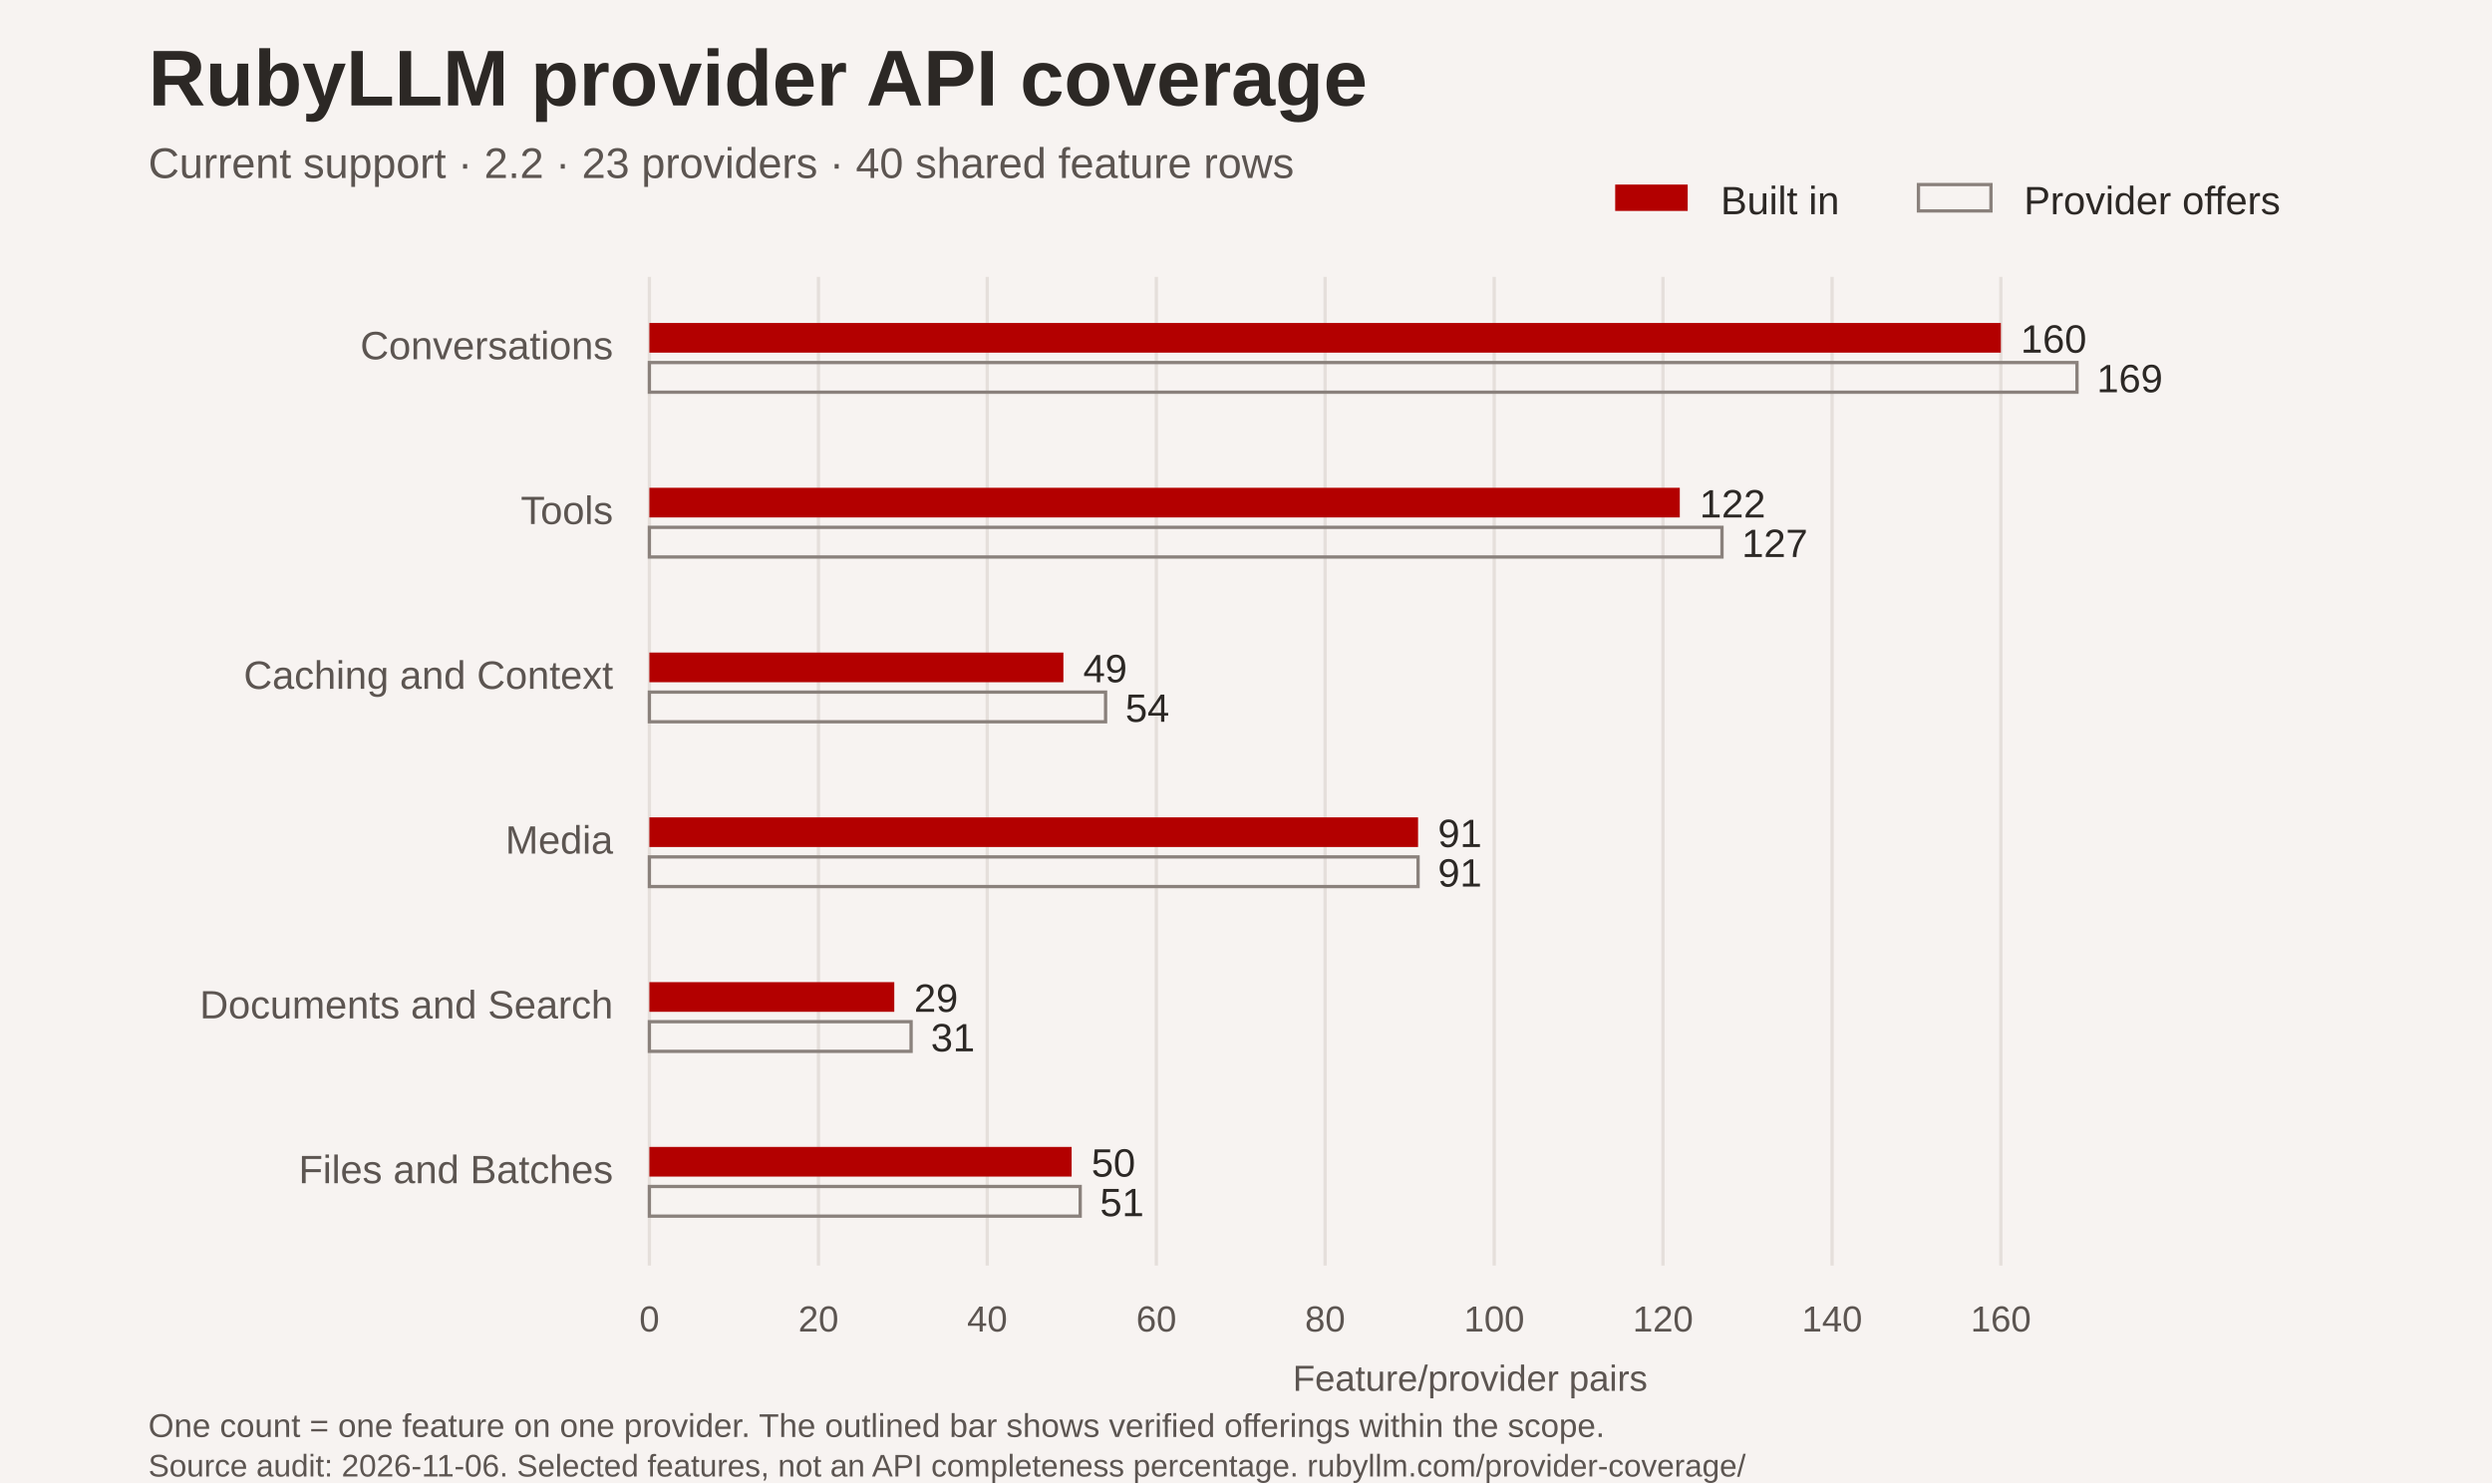
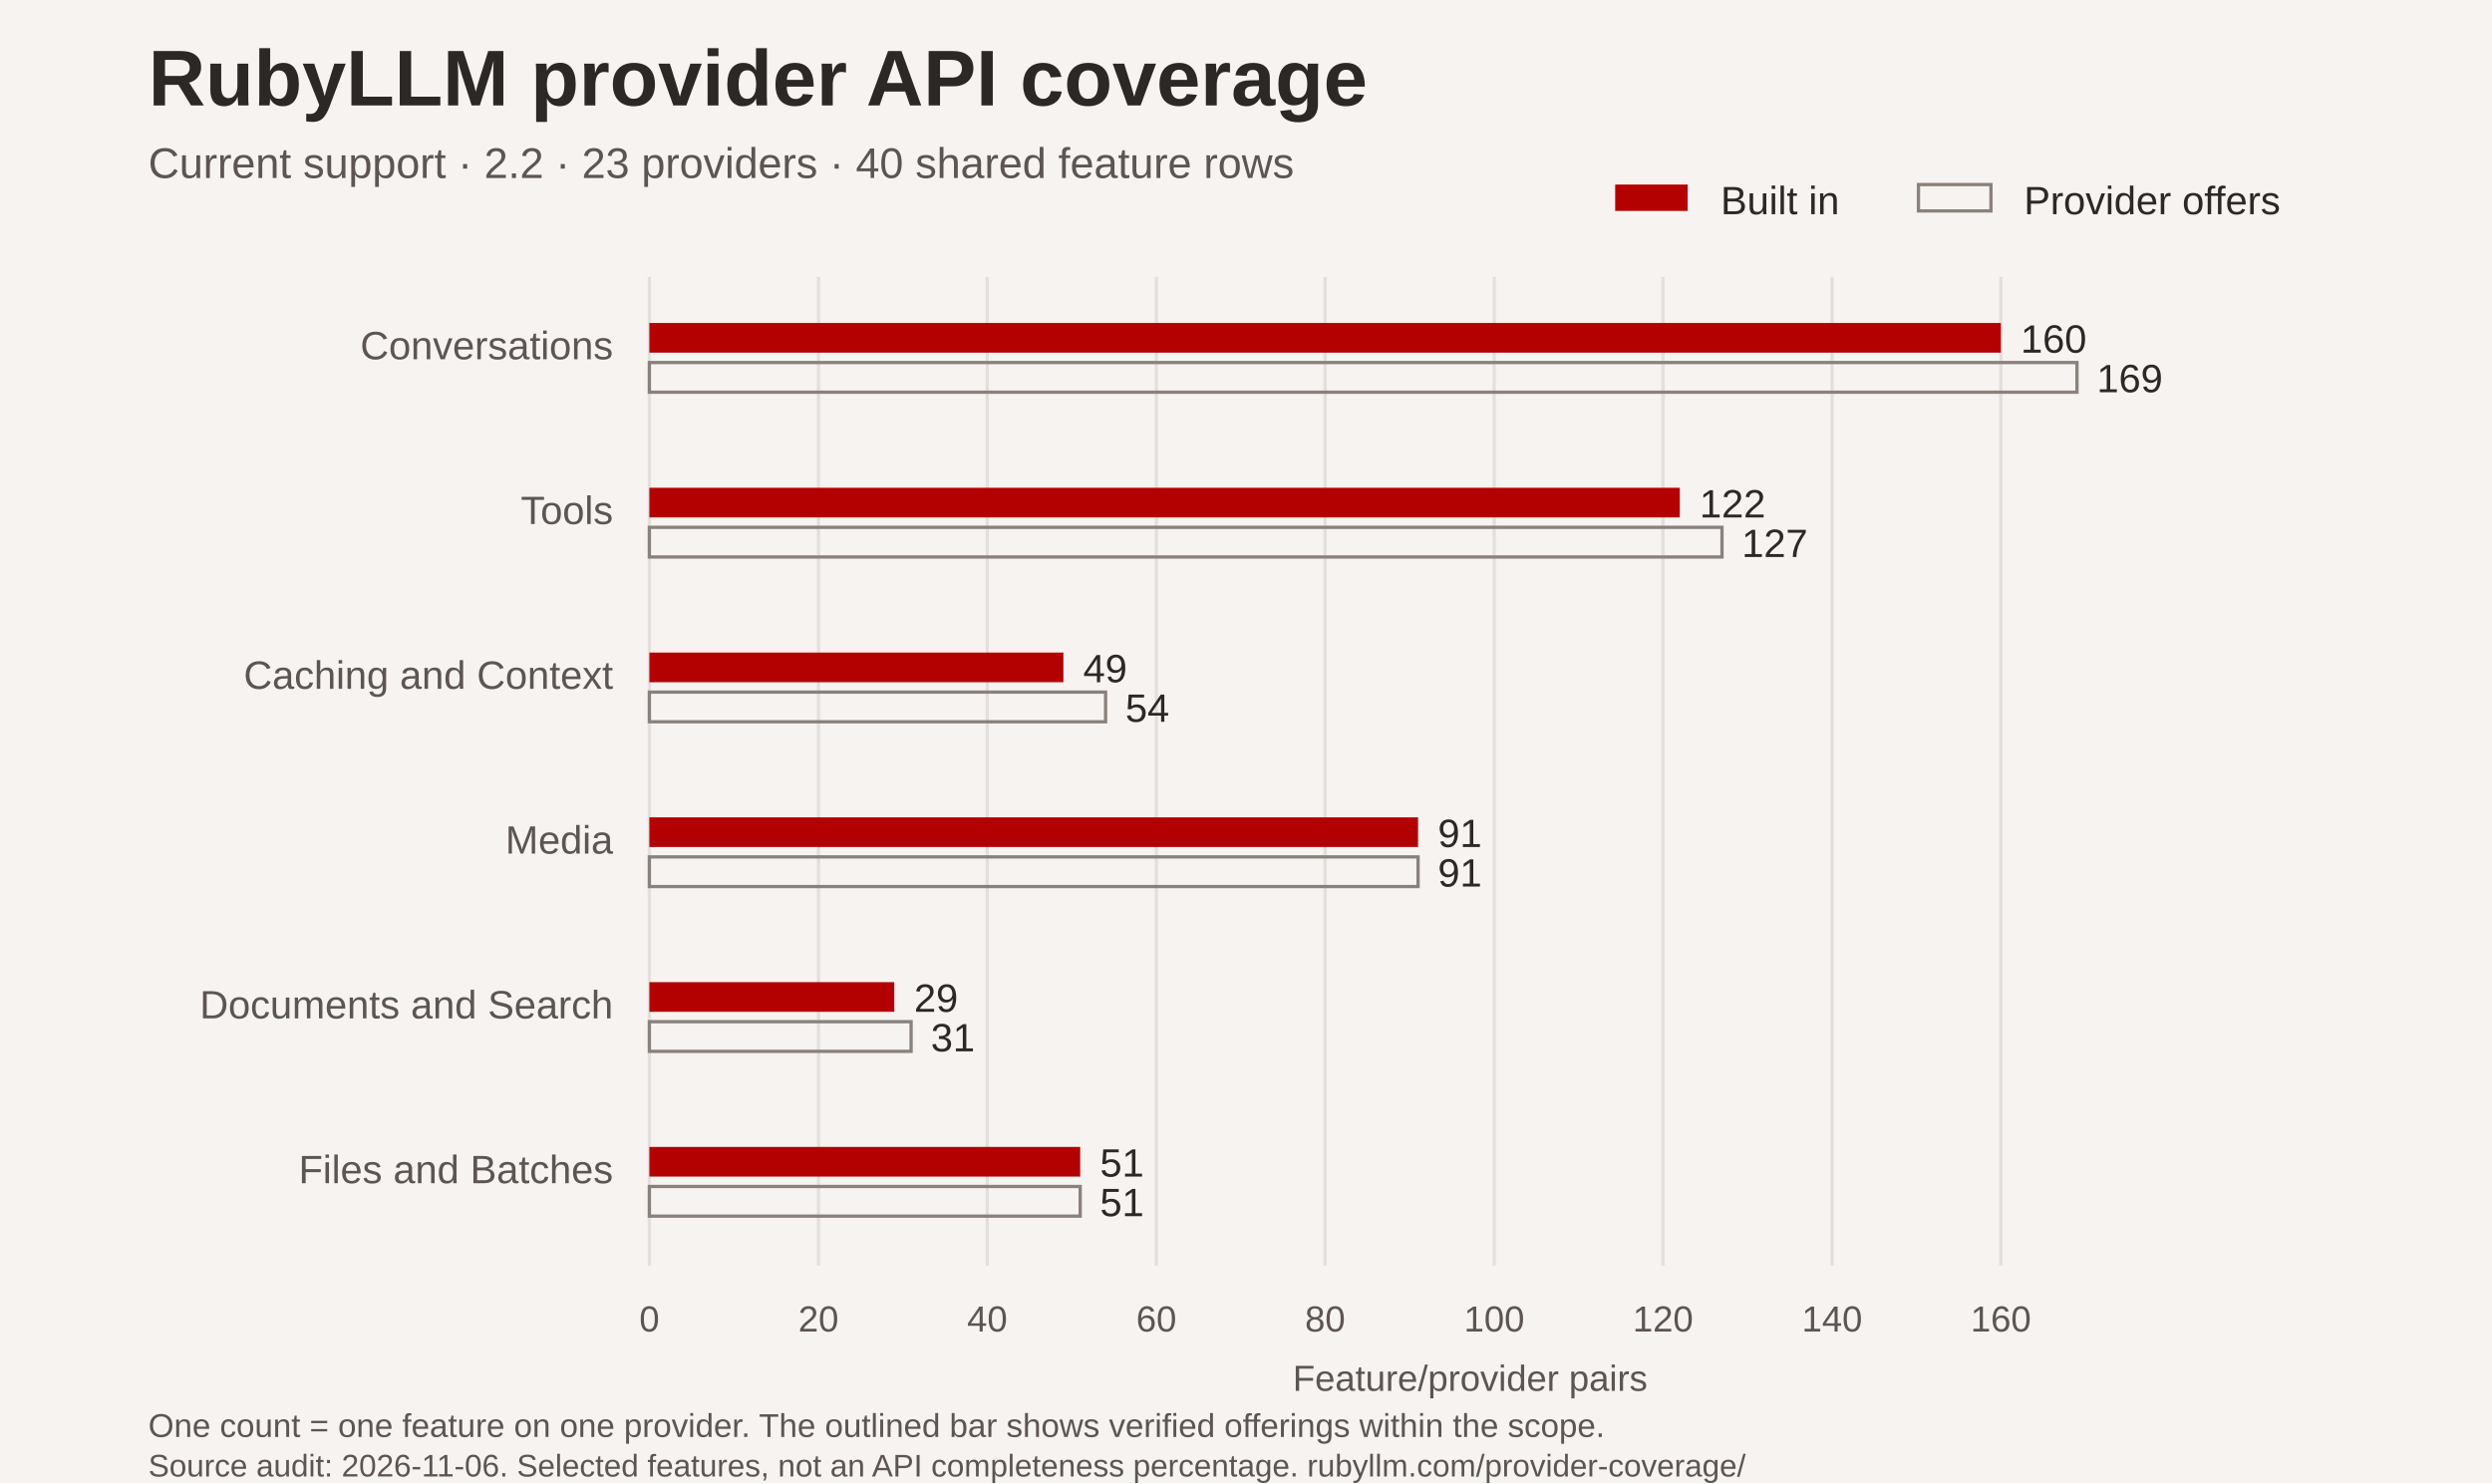
<svg xmlns="http://www.w3.org/2000/svg" width="756" height="450" viewBox="0 0 756 450" font-family="Liberation Sans, Arial, Helvetica, sans-serif" role="img" aria-labelledby="coverage-chart-title coverage-chart-description">
  <rect width="756" height="450" fill="#f7f3f1" />
  <text x="45" y="32" font-size="24" font-weight="700" fill="#2c2825">RubyLLM provider API coverage</text>
  <text x="45" y="54" font-size="13" fill="#5c5551">Current support · 2.2 · 23 providers · 40 shared feature rows</text>
  <rect x="490" y="56" width="22" height="8" fill="#b30000" />
  <text x="522" y="65" font-size="12" fill="#2c2825">Built in</text>
  <rect x="582" y="56" width="22" height="8" fill="none" stroke="#8a817c" />
  <text x="614" y="65" font-size="12" fill="#2c2825">Provider offers</text>
  <line x1="197.0" y1="84" x2="197.0" y2="384" stroke="#e5dfdb" />
  <text x="197.0" y="404" font-size="11" text-anchor="middle" fill="#5c5551">0</text>
  <line x1="248.3" y1="84" x2="248.3" y2="384" stroke="#e5dfdb" />
  <text x="248.3" y="404" font-size="11" text-anchor="middle" fill="#5c5551">20</text>
  <line x1="299.5" y1="84" x2="299.5" y2="384" stroke="#e5dfdb" />
  <text x="299.5" y="404" font-size="11" text-anchor="middle" fill="#5c5551">40</text>
  <line x1="350.8" y1="84" x2="350.8" y2="384" stroke="#e5dfdb" />
  <text x="350.8" y="404" font-size="11" text-anchor="middle" fill="#5c5551">60</text>
  <line x1="402.0" y1="84" x2="402.0" y2="384" stroke="#e5dfdb" />
  <text x="402.0" y="404" font-size="11" text-anchor="middle" fill="#5c5551">80</text>
  <line x1="453.3" y1="84" x2="453.3" y2="384" stroke="#e5dfdb" />
  <text x="453.3" y="404" font-size="11" text-anchor="middle" fill="#5c5551">100</text>
  <line x1="504.5" y1="84" x2="504.5" y2="384" stroke="#e5dfdb" />
  <text x="504.5" y="404" font-size="11" text-anchor="middle" fill="#5c5551">120</text>
  <line x1="555.8" y1="84" x2="555.8" y2="384" stroke="#e5dfdb" />
  <text x="555.8" y="404" font-size="11" text-anchor="middle" fill="#5c5551">140</text>
  <line x1="607.0" y1="84" x2="607.0" y2="384" stroke="#e5dfdb" />
  <text x="607.0" y="404" font-size="11" text-anchor="middle" fill="#5c5551">160</text>
  <text x="186" y="109" font-size="12" text-anchor="end" fill="#5c5551">Conversations</text>
  <rect x="197" y="98" width="410.0" height="9" fill="#b30000" />
  <text x="613.0" y="107" font-size="12" fill="#2c2825">160</text>
  <rect x="197" y="110" width="433.1" height="9" fill="none" stroke="#8a817c" />
  <text x="636.1" y="119" font-size="12" fill="#2c2825">169</text>
  <text x="186" y="159" font-size="12" text-anchor="end" fill="#5c5551">Tools</text>
  <rect x="197" y="148" width="312.6" height="9" fill="#b30000" />
  <text x="515.6" y="157" font-size="12" fill="#2c2825">122</text>
  <rect x="197" y="160" width="325.4" height="9" fill="none" stroke="#8a817c" />
  <text x="528.4" y="169" font-size="12" fill="#2c2825">127</text>
  <text x="186" y="209" font-size="12" text-anchor="end" fill="#5c5551">Caching and Context</text>
  <rect x="197" y="198" width="125.6" height="9" fill="#b30000" />
  <text x="328.6" y="207" font-size="12" fill="#2c2825">49</text>
  <rect x="197" y="210" width="138.4" height="9" fill="none" stroke="#8a817c" />
  <text x="341.4" y="219" font-size="12" fill="#2c2825">54</text>
  <text x="186" y="259" font-size="12" text-anchor="end" fill="#5c5551">Media</text>
  <rect x="197" y="248" width="233.2" height="9" fill="#b30000" />
  <text x="436.2" y="257" font-size="12" fill="#2c2825">91</text>
  <rect x="197" y="260" width="233.2" height="9" fill="none" stroke="#8a817c" />
  <text x="436.2" y="269" font-size="12" fill="#2c2825">91</text>
  <text x="186" y="309" font-size="12" text-anchor="end" fill="#5c5551">Documents and Search</text>
  <rect x="197" y="298" width="74.3" height="9" fill="#b30000" />
  <text x="277.3" y="307" font-size="12" fill="#2c2825">29</text>
  <rect x="197" y="310" width="79.4" height="9" fill="none" stroke="#8a817c" />
  <text x="282.4" y="319" font-size="12" fill="#2c2825">31</text>
  <text x="186" y="359" font-size="12" text-anchor="end" fill="#5c5551">Files and Batches</text>
-   <rect x="197" y="348" width="128.1" height="9" fill="#b30000" />
-   <text x="331.1" y="357" font-size="12" fill="#2c2825">50</text>
+   <rect x="197" y="348" width="130.7" height="9" fill="#b30000" />
+   <text x="333.7" y="357" font-size="12" fill="#2c2825">51</text>
  <rect x="197" y="360" width="130.7" height="9" fill="none" stroke="#8a817c" />
  <text x="333.7" y="369" font-size="12" fill="#2c2825">51</text>
  <text x="446" y="422" font-size="11" text-anchor="middle" fill="#5c5551">Feature/provider pairs</text>
  <text x="45" y="436" font-size="10" fill="#5c5551">One count = one feature on one provider. The outlined bar shows verified offerings within the scope.</text>
  <text x="45" y="448" font-size="9.5" fill="#5c5551">Source audit: 2026-11-06. Selected features, not an API completeness percentage. rubyllm.com/provider-coverage/</text>
</svg>
